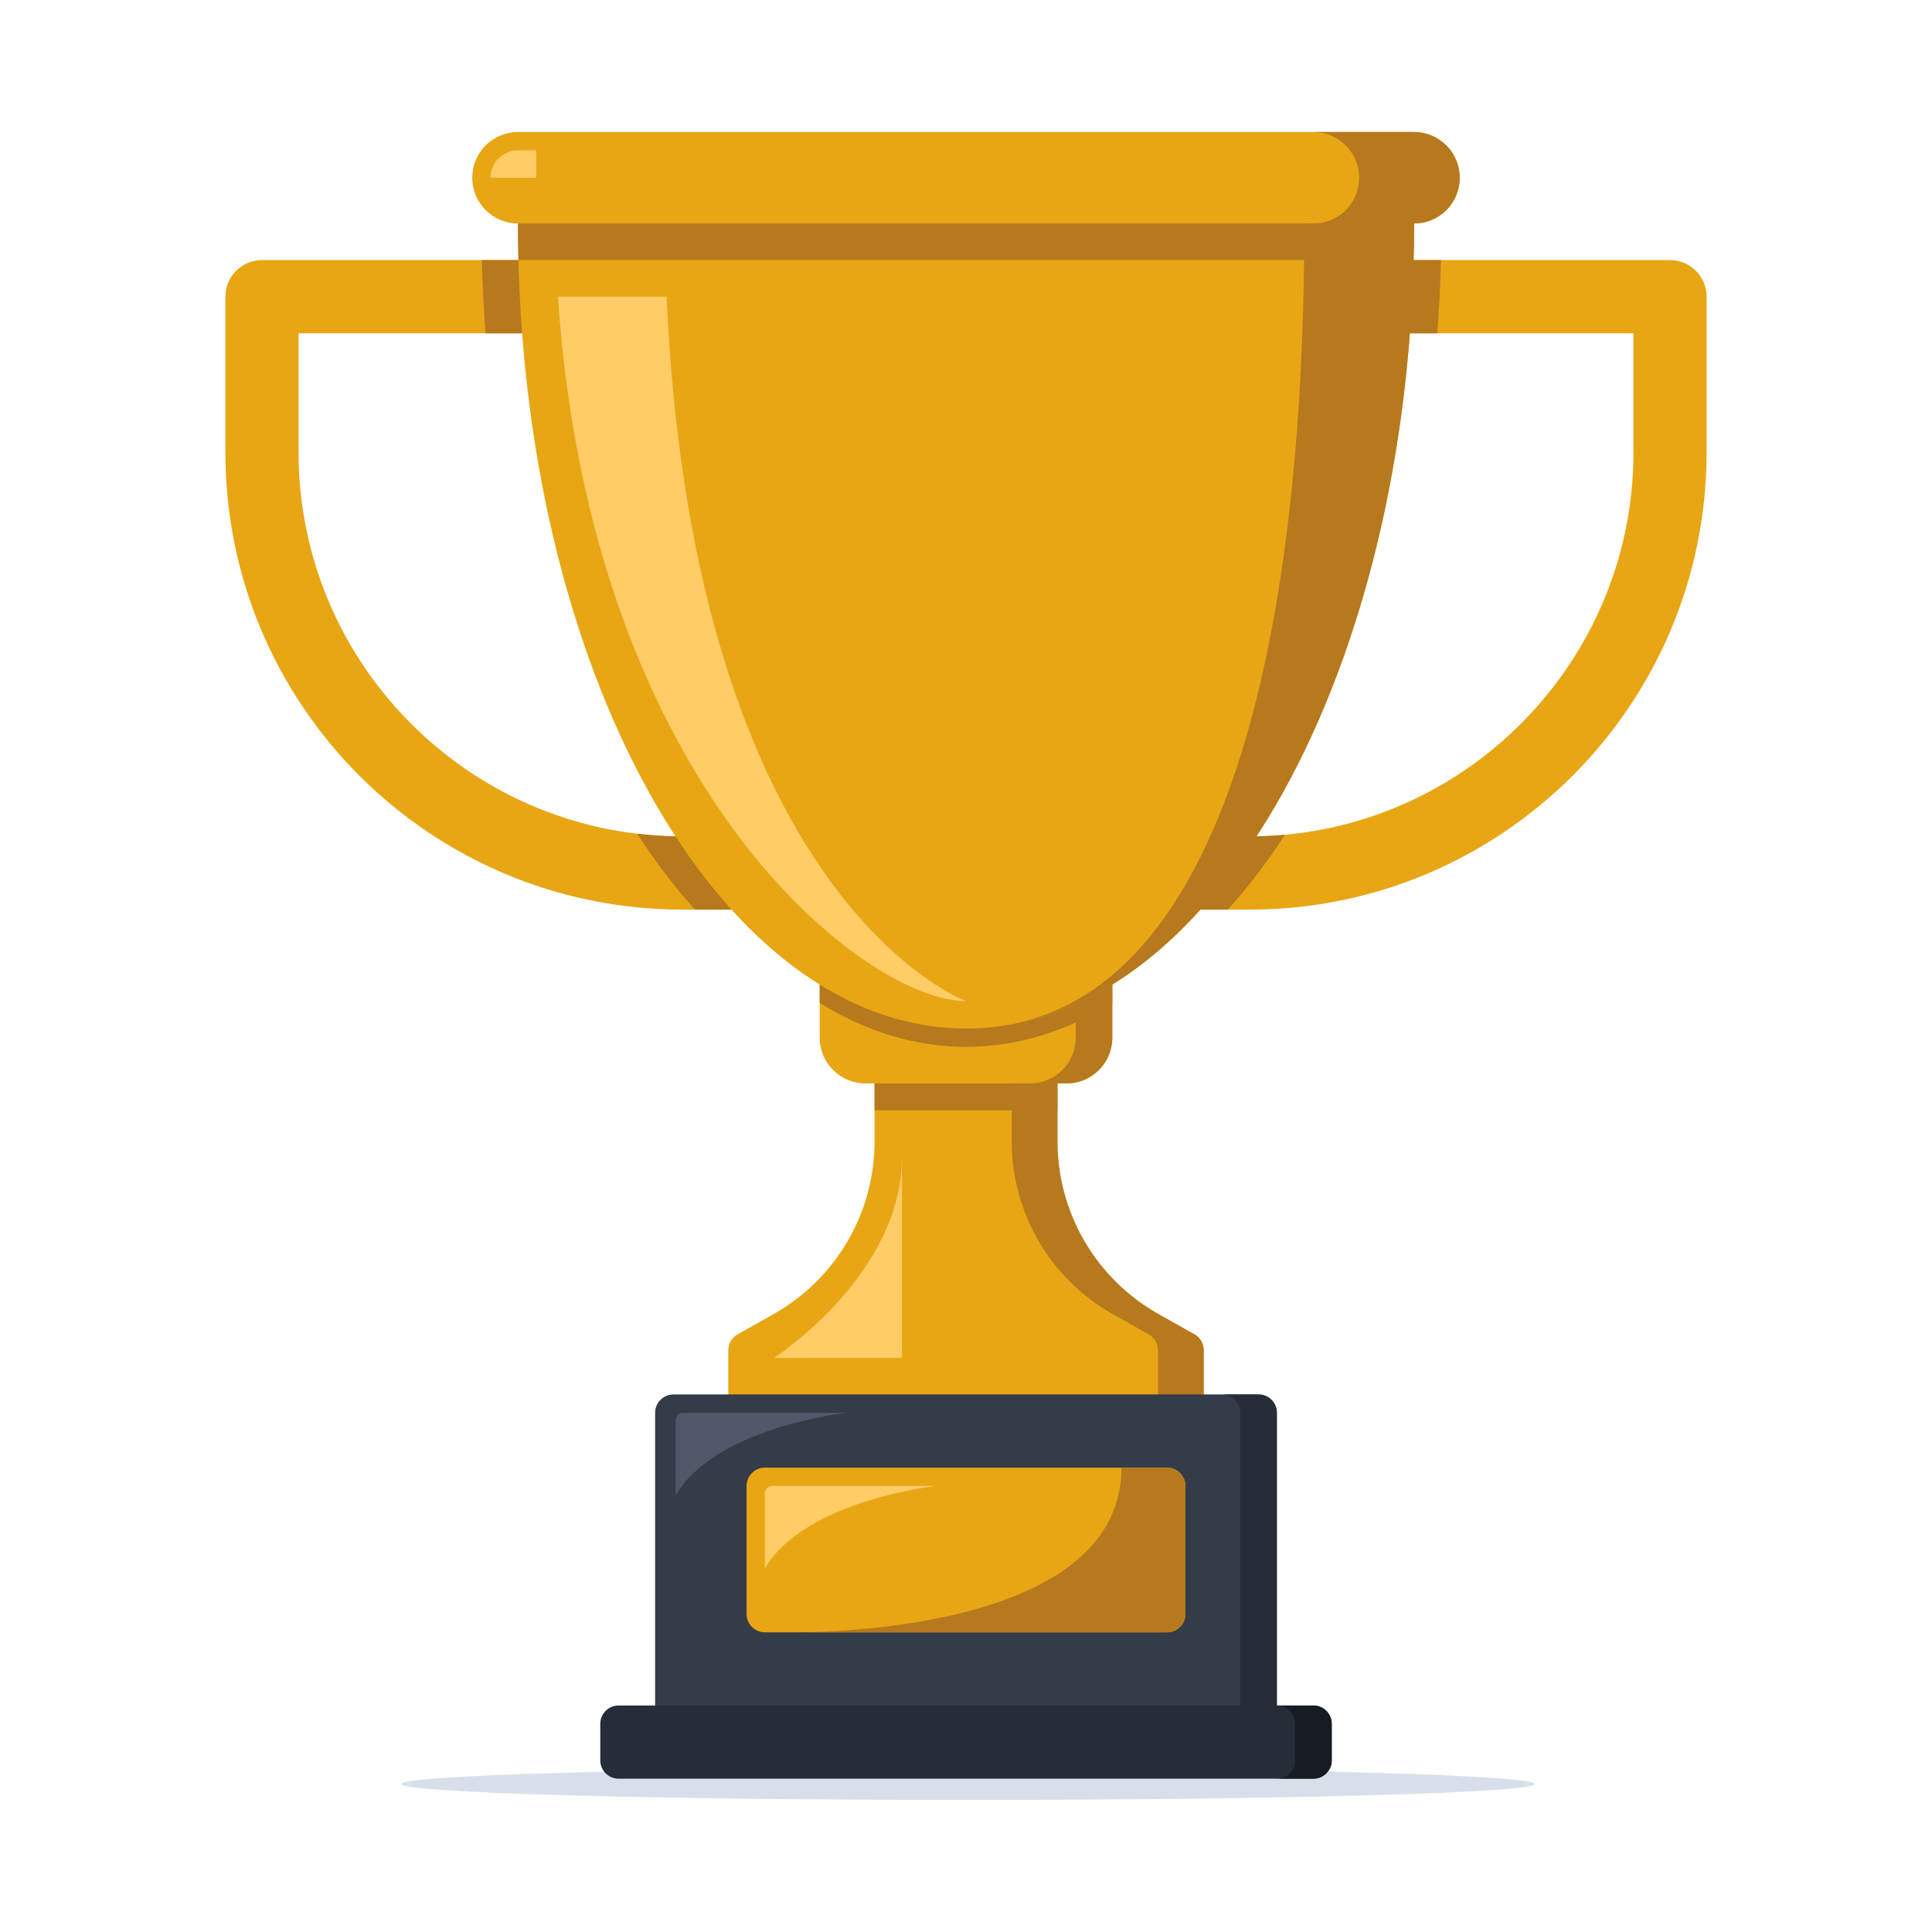
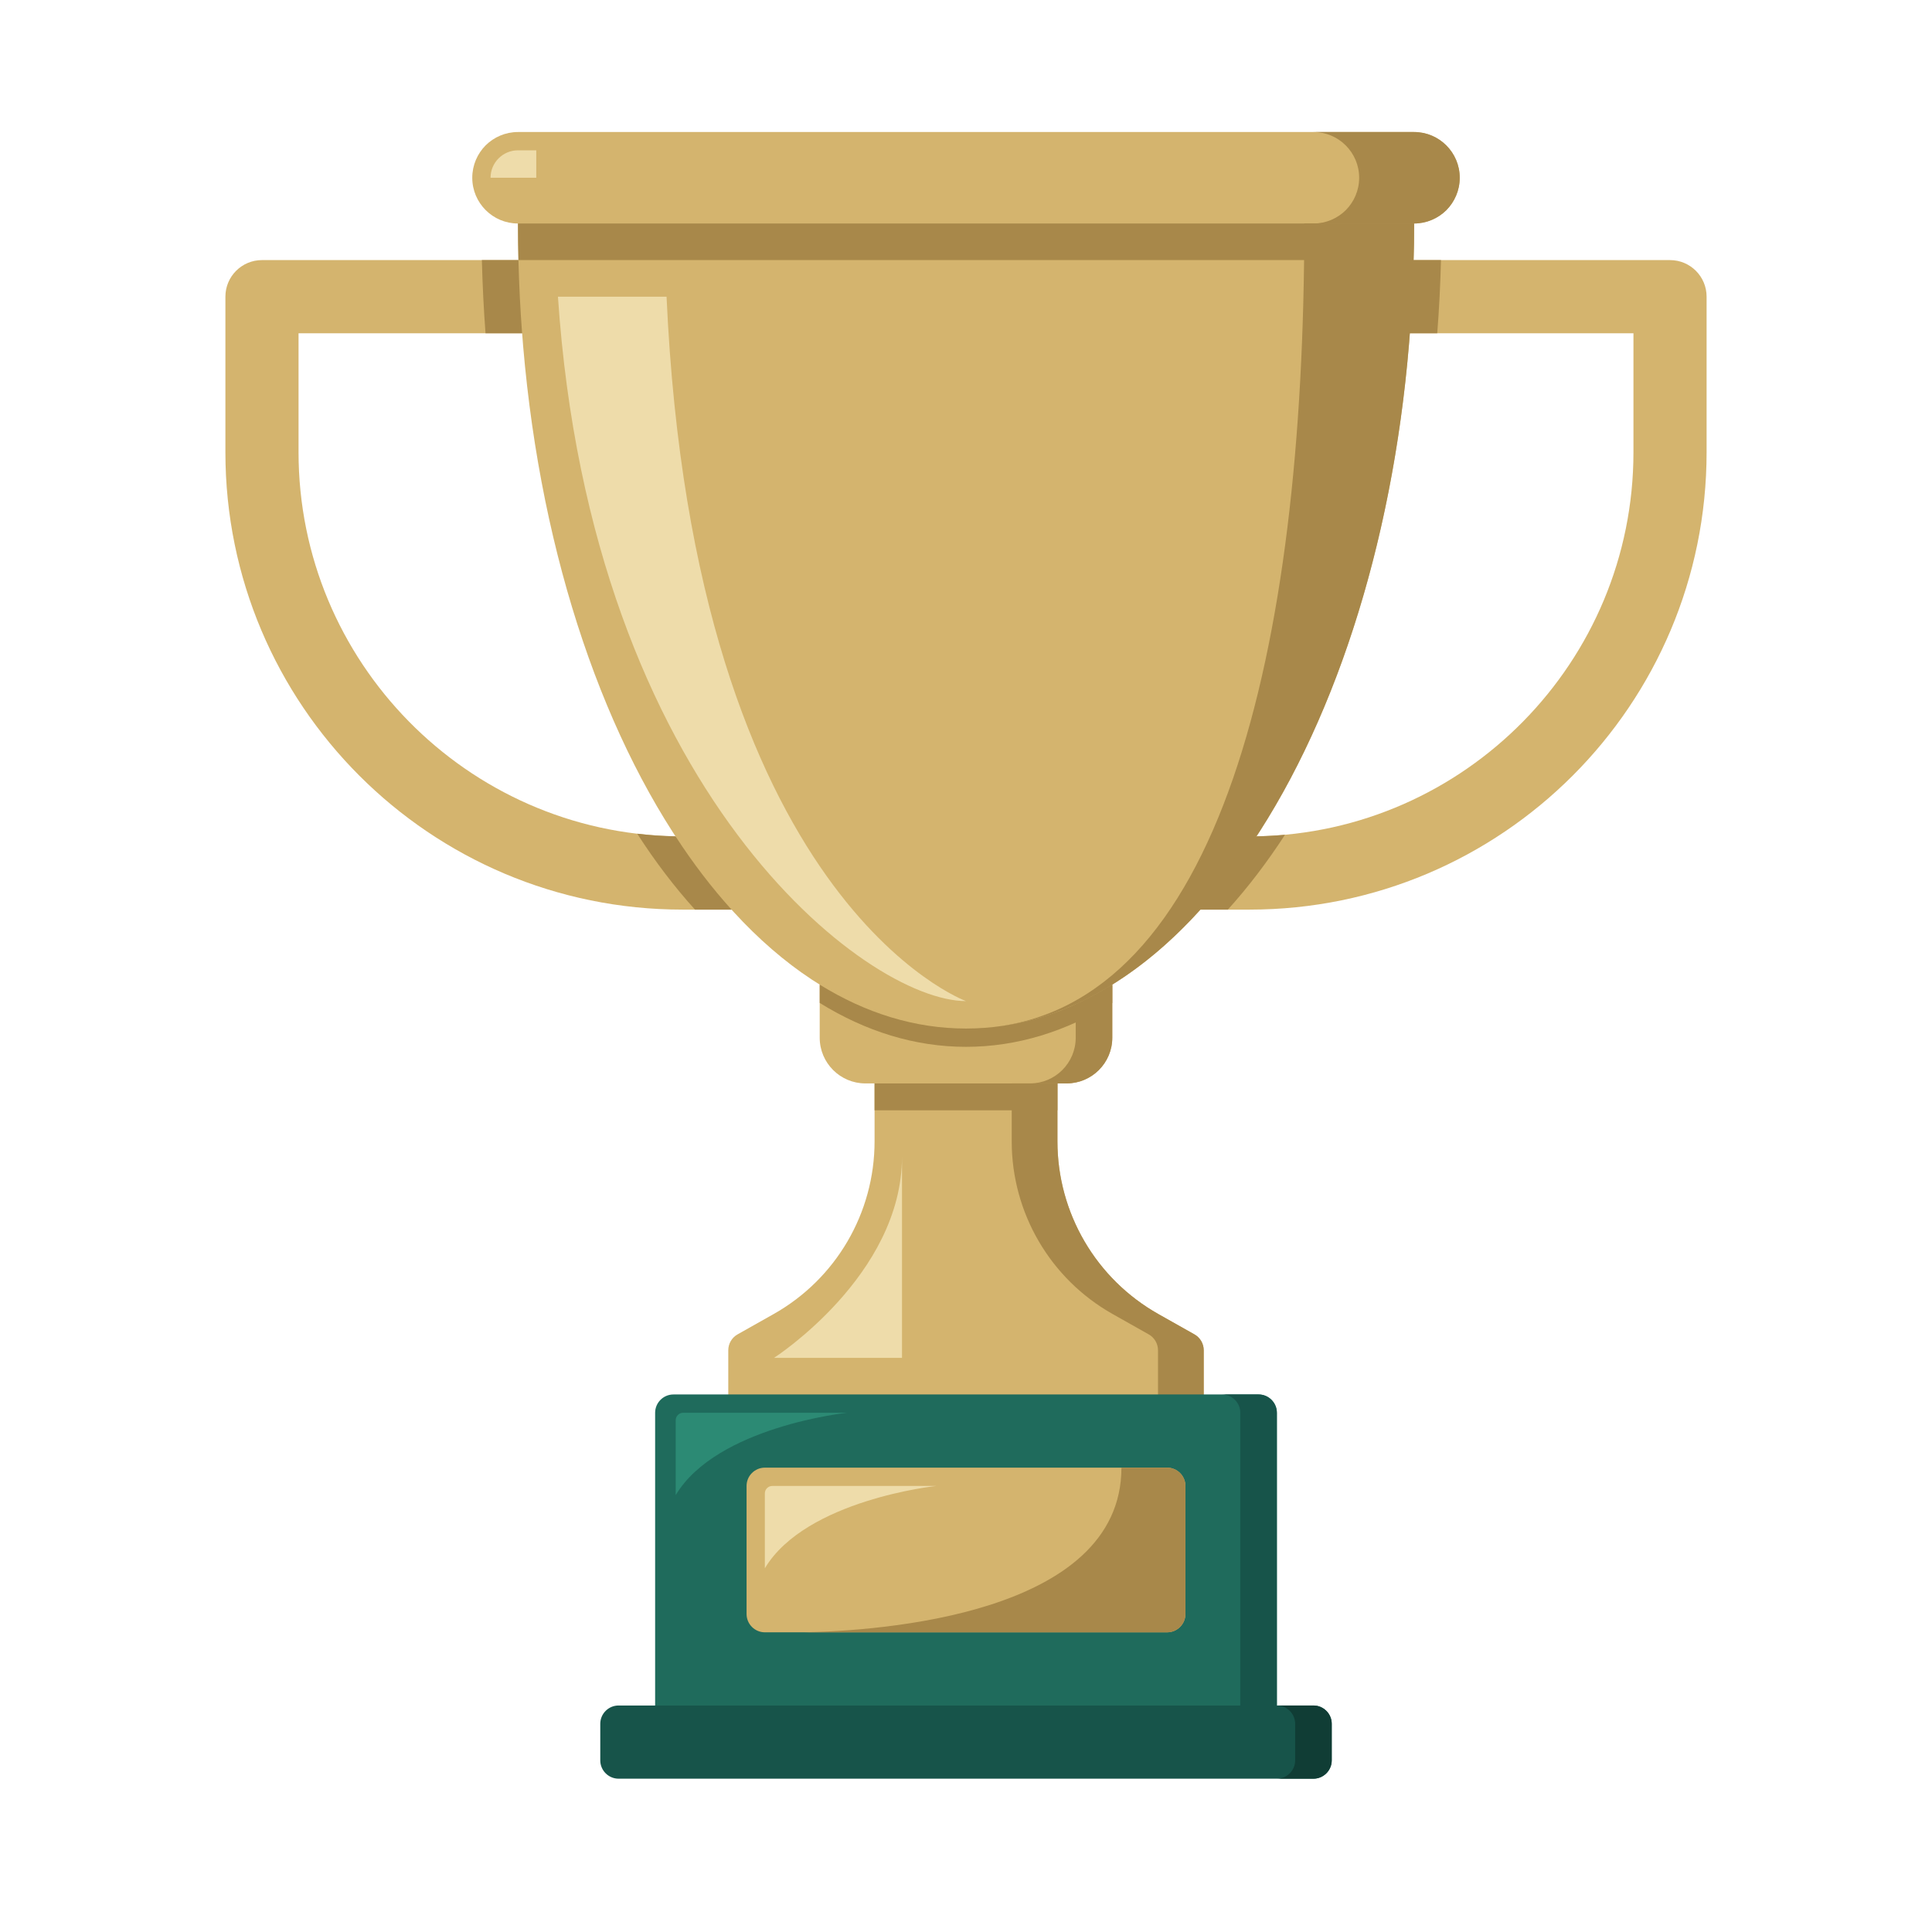
<svg xmlns="http://www.w3.org/2000/svg" version="1.1" x="0px" y="0px" viewBox="0 0 600 600" style="enable-background:new 0 0 600 600;" xml:space="preserve">
  <g id="objects">
    <g>
-       <ellipse style="fill:#D8DFEA;" cx="300.616" cy="554.031" rx="175.988" ry="4.969" />
-       <path style="fill:#E8A615;" d="M530,92.139v48.298c0,78.441-63.577,142.052-141.975,142.052h-19.877l22.063-22.757    c64.769-1.165,117.073-54.235,117.073-119.295v-36.933h-85.185l2.84-22.728h93.704C524.917,80.774,530,85.86,530,92.139z" />
-       <path style="fill:#E8A615;" d="M373.827,419.34v25.086H226.173V419.34c0-2.045,1.107-3.949,2.896-4.943l11.188-6.307    c19.365-10.909,31.348-31.393,31.348-53.639v-26.507h56.79v26.507c0,22.245,11.983,42.729,31.348,53.639l11.188,6.307    C372.72,415.391,373.827,417.295,373.827,419.34z" />
-       <path style="fill:#B7791D;" d="M373.827,419.34v25.086H359.63V419.34c0-2.045-1.107-3.949-2.896-4.943l-11.188-6.307    c-19.365-10.909-31.348-31.393-31.348-53.639v-26.507h14.198v26.507c0,22.245,11.983,42.729,31.348,53.639l11.188,6.307    C372.72,415.391,373.827,417.295,373.827,419.34z" />
-       <path style="fill:#E8A615;" d="M345.432,305.784v16.478c0,7.841-6.36,14.205-14.198,14.205h-62.469    c-7.837,0-14.198-6.364-14.198-14.205v-16.478H345.432z" />
-       <rect x="271.605" y="336.468" style="fill:#B7791D;" width="56.79" height="8.353" />
-       <path style="fill:#343B49;" d="M396.543,438.745v99.436H203.457v-99.436c0-3.125,2.556-5.682,5.679-5.682h181.728    C393.988,433.063,396.543,435.62,396.543,438.745z" />
-       <path style="fill:#262D38;" d="M396.543,438.745v99.436h-11.358v-99.436c0-3.125-2.556-5.682-5.679-5.682h11.358    C393.988,433.063,396.543,435.62,396.543,438.745z" />
-       <path style="fill:#262D38;" d="M413.58,535.34v11.364c0,3.125-2.556,5.682-5.679,5.682H192.099c-3.123,0-5.679-2.557-5.679-5.682    V535.34c0-3.125,2.556-5.682,5.679-5.682h215.802C411.025,529.658,413.58,532.215,413.58,535.34z" />
-       <path style="fill:#171C23;" d="M413.58,535.34v11.364c0,3.125-2.556,5.682-5.679,5.682h-11.358c3.123,0,5.679-2.557,5.679-5.682    V535.34c0-3.125-2.556-5.682-5.679-5.682h11.358C411.025,529.658,413.58,532.215,413.58,535.34z" />
-       <path style="fill:#E8A615;" d="M368.148,461.473v39.774c0,3.125-2.556,5.682-5.679,5.682H237.531    c-3.123,0-5.679-2.557-5.679-5.682v-39.774c0-3.125,2.556-5.682,5.679-5.682h124.938    C365.593,455.791,368.148,458.348,368.148,461.473z" />
-       <path style="fill:#B7791D;" d="M345.432,305.784v16.478c0,7.841-6.36,14.205-14.198,14.205h-11.358    c7.837,0,14.198-6.364,14.198-14.205v-16.478H345.432z" />
-       <path style="fill:#E8A615;" d="M240.37,282.488h-28.395C133.577,282.488,70,218.877,70,140.436V92.139    c0-6.279,5.083-11.364,11.358-11.364h93.704v22.728H92.716v36.933c0,65.06,52.304,118.13,117.073,119.295L240.37,282.488z" />
-       <path style="fill:#E8A615;" d="M439.136,58.046V69.41c0,138.074-62.299,250.011-139.136,250.011S160.864,207.485,160.864,69.41    V58.046H439.136z" />
-       <path style="fill:#B7791D;" d="M162.142,103.503h-11.358c-0.568-7.472-0.937-15.057-1.136-22.728h11.358    C161.205,88.445,161.574,96.031,162.142,103.503z" />
-       <path style="fill:#B7791D;" d="M227.195,282.488h-11.358c-6.332-6.989-12.352-14.887-17.946-23.581    c3.919,0.483,7.865,0.739,11.898,0.824C215.241,268.112,221.062,275.726,227.195,282.488z" />
-       <path style="fill:#B7791D;" d="M345.432,305.784v5.682c-14.254,8.836-29.531,13.637-45.432,13.637s-31.178-4.801-45.432-13.637    v-5.682c14.254,8.836,29.531,13.637,45.432,13.637S331.178,314.62,345.432,305.784z" />
-       <path style="fill:#B7791D;" d="M439.136,58.046V69.41c0,133.756-58.466,242.994-131.98,249.699    c71.442-6.79,97.906-115.999,97.906-249.699V58.046H439.136z" />
-       <path style="fill:#E8A615;" d="M453.333,55.205c0,3.921-1.59,7.472-4.146,10.057c-2.584,2.557-6.133,4.148-10.052,4.148H160.864    c-7.837,0-14.198-6.364-14.198-14.205c0-3.921,1.59-7.472,4.146-10.057c2.584-2.557,6.133-4.148,10.052-4.148h278.272    C446.973,41,453.333,47.364,453.333,55.205z" />
-       <path style="fill:#B7791D;" d="M439.136,69.41c0,3.807-0.057,7.586-0.142,11.364H161.006c-0.085-3.779-0.142-7.557-0.142-11.364    H439.136z" />
-       <path style="fill:#B7791D;" d="M453.333,55.205c0,3.921-1.59,7.472-4.146,10.057c-2.584,2.557-6.133,4.148-10.052,4.148h-31.235    c3.919,0,7.468-1.591,10.052-4.148c2.556-2.585,4.146-6.137,4.146-10.057c0-7.841-6.36-14.205-14.198-14.205h31.235    C446.973,41,453.333,47.364,453.333,55.205z" />
-       <path style="fill:#B7791D;" d="M368.148,461.473v39.774c0,3.125-2.556,5.682-5.679,5.682H249.741    c22.943-0.455,98.531-5.341,98.531-51.139h14.198C365.593,455.791,368.148,458.348,368.148,461.473z" />
-       <path style="fill:#FFCC66;" d="M237.531,487.042v-23.245c0-1.284,1.04-2.324,2.323-2.324h50.918    C290.772,461.473,250.309,465.735,237.531,487.042z" />
-       <path style="fill:#4E5868;" d="M209.846,464.314v-23.245c0-1.284,1.04-2.324,2.323-2.324h50.918    C263.086,438.745,222.623,443.006,209.846,464.314z" />
-       <path style="fill:#FFCC66;" d="M300,310.898c-30.837,0-116.363-65.088-126.727-218.76h33.733    C215.496,280.158,300,310.898,300,310.898z" />
-       <path style="fill:#FFCC66;" d="M240.37,421.699c0,0,39.753-25.569,39.753-62.503v62.503H240.37z" />
-       <path style="fill:#FFCC66;" d="M166.543,46.682v8.523h-14.198c0-4.688,3.805-8.523,8.519-8.523H166.543z" />
-       <path style="fill:#B7791D;" d="M447.512,80.774c-0.199,7.671-0.568,15.256-1.164,22.728h-24.249l2.84-22.728H447.512z" />
-       <path style="fill:#B7791D;" d="M399.07,259.248c-5.565,8.551-11.5,16.336-17.747,23.24h-13.175l10.052-10.341l12.011-12.415    C393.193,259.674,396.146,259.504,399.07,259.248z" />
+       <path style="fill:#D4B46E;" d="M530,92.139v48.298c0,78.441-63.577,142.052-141.975,142.052h-19.877l22.063-22.757    c64.769-1.165,117.073-54.235,117.073-119.295v-36.933h-85.185l2.84-22.728h93.704C524.917,80.774,530,85.86,530,92.139z" />
+       <path style="fill:#D4B46E;" d="M373.827,419.34v25.086H226.173V419.34c0-2.045,1.107-3.949,2.896-4.943l11.188-6.307    c19.365-10.909,31.348-31.393,31.348-53.639v-26.507h56.79v26.507c0,22.245,11.983,42.729,31.348,53.639l11.188,6.307    C372.72,415.391,373.827,417.295,373.827,419.34z" />
+       <path style="fill:#A8884A;" d="M373.827,419.34v25.086H359.63V419.34c0-2.045-1.107-3.949-2.896-4.943l-11.188-6.307    c-19.365-10.909-31.348-31.393-31.348-53.639v-26.507h14.198v26.507c0,22.245,11.983,42.729,31.348,53.639l11.188,6.307    C372.72,415.391,373.827,417.295,373.827,419.34z" />
+       <path style="fill:#D4B46E;" d="M345.432,305.784v16.478c0,7.841-6.36,14.205-14.198,14.205h-62.469    c-7.837,0-14.198-6.364-14.198-14.205v-16.478H345.432z" />
+       <rect x="271.605" y="336.468" style="fill:#A8884A;" width="56.79" height="8.353" />
+       <path style="fill:#1F6B5C;" d="M396.543,438.745v99.436H203.457v-99.436c0-3.125,2.556-5.682,5.679-5.682h181.728    C393.988,433.063,396.543,435.62,396.543,438.745z" />
+       <path style="fill:#17544A;" d="M396.543,438.745v99.436h-11.358v-99.436c0-3.125-2.556-5.682-5.679-5.682h11.358    C393.988,433.063,396.543,435.62,396.543,438.745z" />
+       <path style="fill:#17544A;" d="M413.58,535.34v11.364c0,3.125-2.556,5.682-5.679,5.682H192.099c-3.123,0-5.679-2.557-5.679-5.682    V535.34c0-3.125,2.556-5.682,5.679-5.682h215.802C411.025,529.658,413.58,532.215,413.58,535.34z" />
+       <path style="fill:#103D35;" d="M413.58,535.34v11.364c0,3.125-2.556,5.682-5.679,5.682h-11.358c3.123,0,5.679-2.557,5.679-5.682    V535.34c0-3.125-2.556-5.682-5.679-5.682h11.358C411.025,529.658,413.58,532.215,413.58,535.34z" />
+       <path style="fill:#D4B46E;" d="M368.148,461.473v39.774c0,3.125-2.556,5.682-5.679,5.682H237.531    c-3.123,0-5.679-2.557-5.679-5.682v-39.774c0-3.125,2.556-5.682,5.679-5.682h124.938    C365.593,455.791,368.148,458.348,368.148,461.473z" />
+       <path style="fill:#A8884A;" d="M345.432,305.784v16.478c0,7.841-6.36,14.205-14.198,14.205h-11.358    c7.837,0,14.198-6.364,14.198-14.205v-16.478H345.432z" />
+       <path style="fill:#D4B46E;" d="M240.37,282.488h-28.395C133.577,282.488,70,218.877,70,140.436V92.139    c0-6.279,5.083-11.364,11.358-11.364h93.704v22.728H92.716v36.933c0,65.06,52.304,118.13,117.073,119.295L240.37,282.488z" />
+       <path style="fill:#D4B46E;" d="M439.136,58.046V69.41c0,138.074-62.299,250.011-139.136,250.011S160.864,207.485,160.864,69.41    V58.046H439.136z" />
+       <path style="fill:#A8884A;" d="M162.142,103.503h-11.358c-0.568-7.472-0.937-15.057-1.136-22.728h11.358    C161.205,88.445,161.574,96.031,162.142,103.503z" />
+       <path style="fill:#A8884A;" d="M227.195,282.488h-11.358c-6.332-6.989-12.352-14.887-17.946-23.581    c3.919,0.483,7.865,0.739,11.898,0.824C215.241,268.112,221.062,275.726,227.195,282.488z" />
+       <path style="fill:#A8884A;" d="M345.432,305.784v5.682c-14.254,8.836-29.531,13.637-45.432,13.637s-31.178-4.801-45.432-13.637    v-5.682c14.254,8.836,29.531,13.637,45.432,13.637S331.178,314.62,345.432,305.784z" />
+       <path style="fill:#A8884A;" d="M439.136,58.046V69.41c0,133.756-58.466,242.994-131.98,249.699    c71.442-6.79,97.906-115.999,97.906-249.699V58.046H439.136z" />
+       <path style="fill:#D4B46E;" d="M453.333,55.205c0,3.921-1.59,7.472-4.146,10.057c-2.584,2.557-6.133,4.148-10.052,4.148H160.864    c-7.837,0-14.198-6.364-14.198-14.205c0-3.921,1.59-7.472,4.146-10.057c2.584-2.557,6.133-4.148,10.052-4.148h278.272    C446.973,41,453.333,47.364,453.333,55.205z" />
+       <path style="fill:#A8884A;" d="M439.136,69.41c0,3.807-0.057,7.586-0.142,11.364H161.006c-0.085-3.779-0.142-7.557-0.142-11.364    H439.136z" />
+       <path style="fill:#A8884A;" d="M453.333,55.205c0,3.921-1.59,7.472-4.146,10.057c-2.584,2.557-6.133,4.148-10.052,4.148h-31.235    c3.919,0,7.468-1.591,10.052-4.148c2.556-2.585,4.146-6.137,4.146-10.057c0-7.841-6.36-14.205-14.198-14.205h31.235    C446.973,41,453.333,47.364,453.333,55.205z" />
+       <path style="fill:#A8884A;" d="M368.148,461.473v39.774c0,3.125-2.556,5.682-5.679,5.682H249.741    c22.943-0.455,98.531-5.341,98.531-51.139h14.198C365.593,455.791,368.148,458.348,368.148,461.473z" />
+       <path style="fill:#EEDCAA;" d="M237.531,487.042v-23.245c0-1.284,1.04-2.324,2.323-2.324h50.918    C290.772,461.473,250.309,465.735,237.531,487.042z" />
+       <path style="fill:#2C8A74;" d="M209.846,464.314v-23.245c0-1.284,1.04-2.324,2.323-2.324h50.918    C263.086,438.745,222.623,443.006,209.846,464.314z" />
+       <path style="fill:#EEDCAA;" d="M300,310.898c-30.837,0-116.363-65.088-126.727-218.76h33.733    C215.496,280.158,300,310.898,300,310.898z" />
+       <path style="fill:#EEDCAA;" d="M240.37,421.699c0,0,39.753-25.569,39.753-62.503v62.503H240.37z" />
+       <path style="fill:#EEDCAA;" d="M166.543,46.682v8.523h-14.198c0-4.688,3.805-8.523,8.519-8.523H166.543z" />
+       <path style="fill:#A8884A;" d="M447.512,80.774c-0.199,7.671-0.568,15.256-1.164,22.728h-24.249l2.84-22.728H447.512z" />
+       <path style="fill:#A8884A;" d="M399.07,259.248c-5.565,8.551-11.5,16.336-17.747,23.24h-13.175l10.052-10.341l12.011-12.415    C393.193,259.674,396.146,259.504,399.07,259.248z" />
    </g>
  </g>
</svg>
